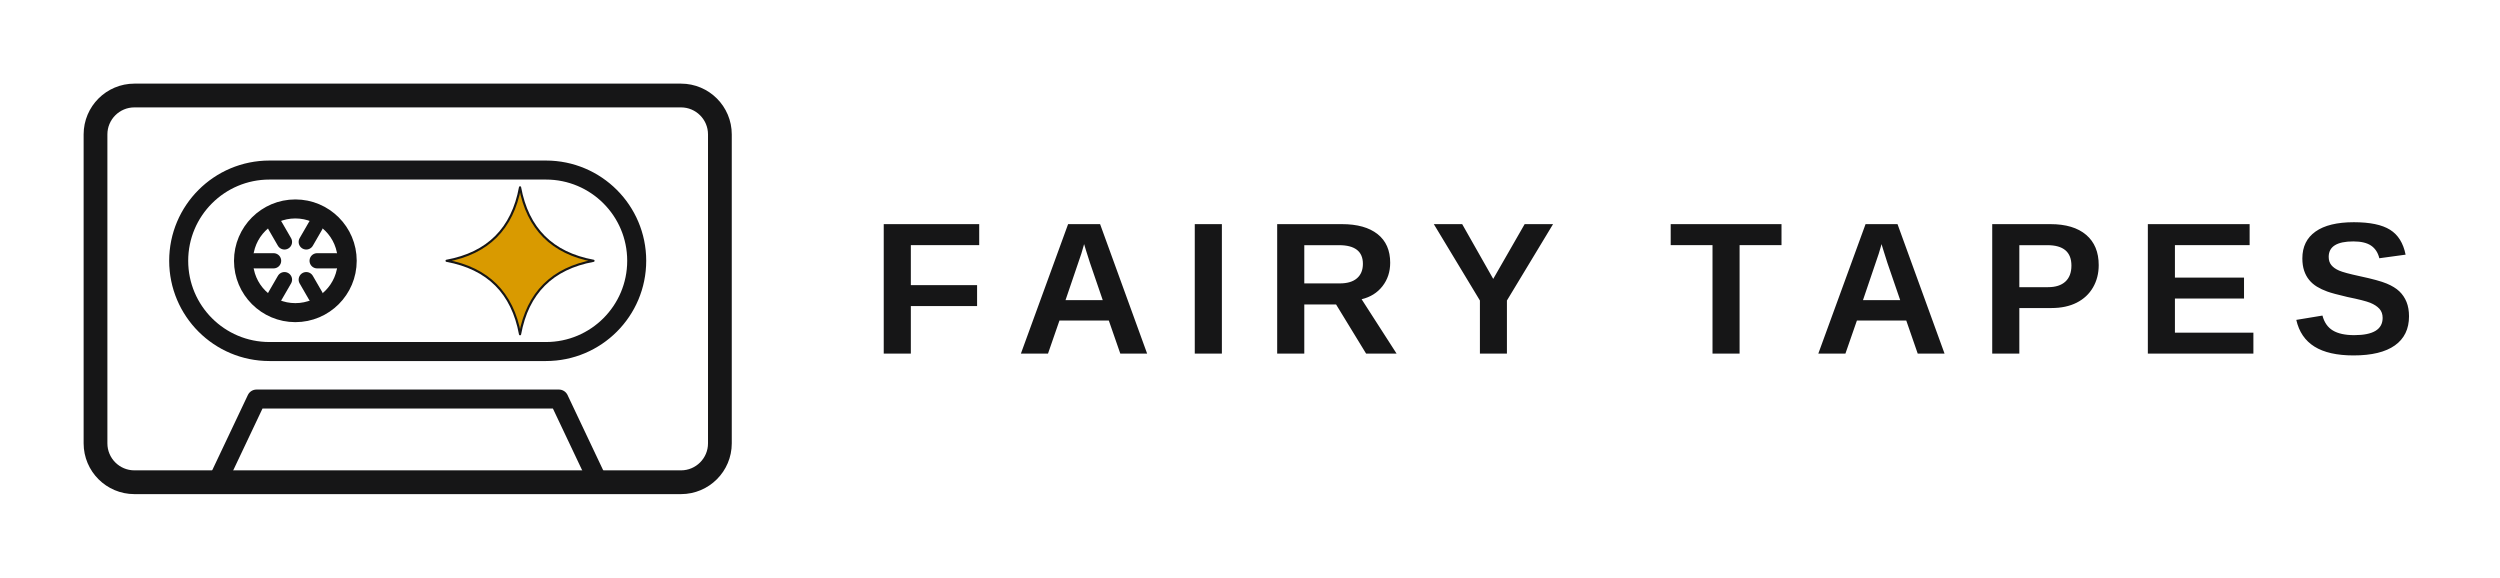
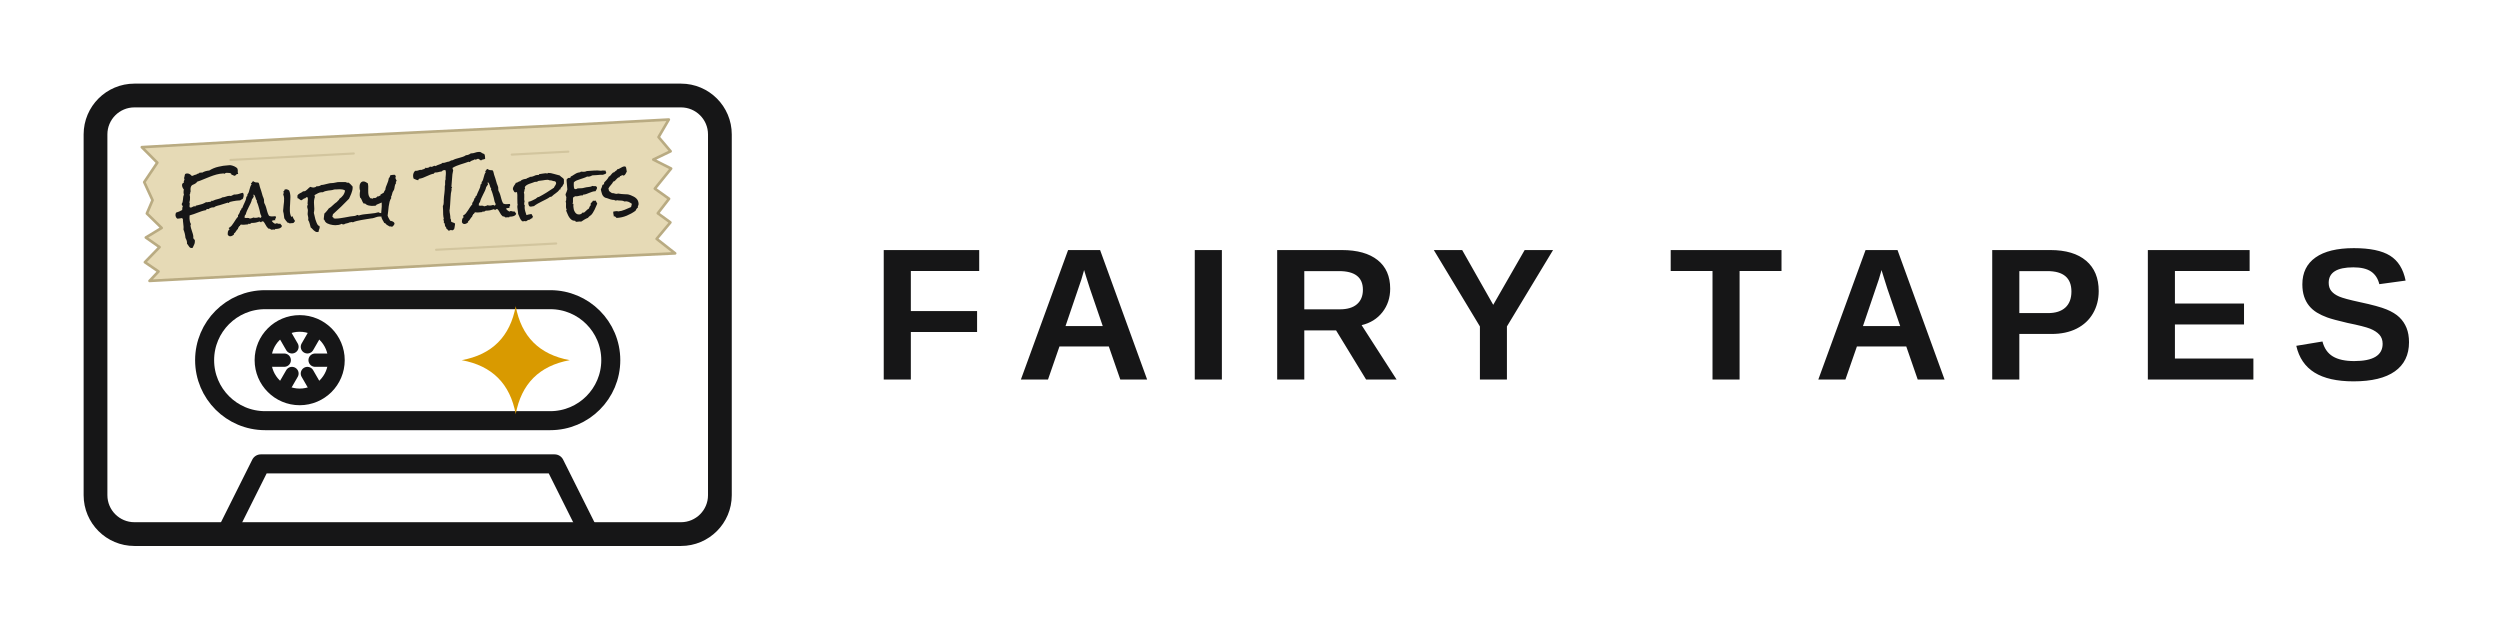
- <svg xmlns="http://www.w3.org/2000/svg" viewBox="0 0 717.44 165.8" width="717.44" height="165.8">
-   <g transform="translate(24 24) scale(0.62)" fill="none" stroke="#161617" stroke-linejoin="round">
-     <rect x="5.5" y="5.5" width="289" height="179" rx="18" stroke-width="11" />
-     <rect x="44" y="40" width="212" height="84" rx="42" stroke-width="8.8" />
-     <path d="M62 184L80 146H220L238 184" stroke-width="8.8" />
-     <circle cx="98" cy="82" r="24" stroke-width="8.8" />
-     <g stroke-width="7.04" stroke-linecap="round">
-       <path d="M108.08 82L116.72 82" />
-       <path d="M103.04 90.73L107.36 98.21" />
-       <path d="M92.96 90.73L88.64 98.21" />
-       <path d="M87.92 82L79.28 82" />
-       <path d="M92.96 73.27L88.64 65.79" />
-       <path d="M103.04 73.27L107.36 65.79" />
+ <svg xmlns="http://www.w3.org/2000/svg" viewBox="0 0 717.44 180.68" width="717.44" height="180.68">
+   <g transform="translate(24 24) scale(0.62)">
+     <g fill="none" stroke="#161617" stroke-linejoin="round">
+       <rect x="5.5" y="5.5" width="289" height="203" rx="18" stroke-width="11" />
+       <rect x="56" y="100" width="188" height="56" rx="28" stroke-width="8.8" />
+       <path d="M66 208L82 176H218L234 208" stroke-width="8.8" />
    </g>
-     <path d="M202 48Q207.29 76.71 236 82Q207.29 87.29 202 116Q196.71 87.29 168 82Q196.71 76.71 202 48Z" fill="#d99a00" />
+     <circle cx="100" cy="128" r="17" fill="none" stroke="#161617" stroke-width="7.7" />
+     <g stroke="#161617" stroke-width="6.16" stroke-linecap="round">
+       <path d="M107.14 128L113.26 128" />
+       <path d="M103.57 134.18L106.63 139.48" />
+       <path d="M96.43 134.18L93.37 139.48" />
+       <path d="M92.86 128L86.74 128" />
+       <path d="M96.43 121.82L93.37 116.52" />
+       <path d="M103.57 121.82L106.63 116.52" />
+     </g>
+     <path d="M200 103Q203.89 124.11 225 128Q203.89 131.89 200 153Q196.11 131.89 175 128Q196.11 124.11 200 103Z" fill="#d99a00" />
+     <g transform="translate(150 54) rotate(-3) translate(-123 -31)">
+       <path d="M1.4 0L8.17 7.55L1.66 16.22L5.07 24.77L2.12 30.78L8.6 37.81L1.06 41.86L7.15 46.64L0.03 53.25L6.08 57.87L1.72 62L74.8 61.9L135.71 61.75L196.61 61.74L245.33 62L237.14 54.86L243.88 47.6L238.3 43.05L243.84 36.63L237.52 31.6L245.52 22.71L237.52 18.13L245.71 14.71L240.49 7.86L245.64 0L196.79 0.08L135.73 -0.15L74.67 -0.32Z" fill="#e6dab6" stroke="#b9ab82" stroke-width="1.24" stroke-linejoin="round" />
+       <path d="M42.08 8.06H99.2M134.93 54.56H190.57M172.21 12.4H198.41" stroke="#d2c59e" stroke-width="1" stroke-linecap="round" />
+       <path d="M47.31 24.54Q47.31 25 47.16 25.51Q47 26.03 46.76 26.42Q46.37 26.48 46.06 26.7Q45.76 26.91 45.58 26.97Q45.19 27.03 44.67 27Q44.16 27 43.73 27.03Q42.94 27.09 42.16 27.21Q41.37 27.33 40.61 27.48Q40.55 27.48 40.49 27.51Q40.43 27.51 40.43 27.58Q40.43 27.64 40.46 27.7Q40.49 27.76 40.49 27.82Q40.49 27.91 40.31 27.91Q39.97 27.91 39.85 27.7Q38.91 27.94 37.97 28.18Q37.03 28.45 36.06 28.67Q35.61 28.76 35.15 28.85Q34.67 28.94 34.21 29.09Q33.97 29.15 33.73 29.3L33.28 29.61Q33.12 29.58 33 29.55Q32.88 29.55 32.76 29.55Q32.24 29.55 31.7 29.73Q31.12 29.91 30.73 30.24L30.52 30.24Q30.21 30.24 30.09 30.15Q29.82 30.12 29.76 30.33Q29.7 30.52 29.55 30.67Q28.55 30.76 27.58 31.03Q26.61 31.27 25.67 31.61Q24.7 31.91 23.76 32.21Q22.79 32.52 21.82 32.7Q21.7 33.3 21.7 34.06Q21.7 34.67 21.79 35.42Q21.91 36.21 22.24 36.73L22.24 36.79Q22.24 36.94 22.12 37Q22 37.06 22 37.21Q22 37.97 22.18 38.67Q22.33 39.33 22.52 40Q22.7 40.64 22.85 41.27Q23.03 41.94 23.03 42.61Q23.03 42.79 23 42.97Q23 43.12 22.97 43.3Q23.06 43.58 23.24 43.76Q23.46 43.91 23.61 44.15Q23.64 44.3 23.64 44.43L23.64 44.73Q23.64 45.21 23.52 45.61Q23.4 46 23.21 46.34Q23.06 46.67 22.85 47Q22.64 47.37 22.46 47.76Q22.15 47.82 21.97 47.82Q21.55 47.82 21.27 47.61Q20.97 47.37 20.76 47Q20.58 46.67 20.36 46.34Q20.18 45.97 19.91 45.73Q19.94 45.58 19.97 45.46Q19.97 45.34 19.97 45.18Q19.97 44.61 19.79 44.03Q19.58 43.49 19.36 42.97Q19.33 41.97 19.15 41Q18.97 40.03 18.64 39.06Q18.7 38.73 18.73 38.36Q18.76 38.03 18.76 37.7Q18.76 36.85 18.67 36Q18.58 35.12 18.64 34.27Q18.55 34.12 18.46 34.03Q18.36 33.91 18.3 33.76L18.18 33.76Q17.76 33.76 17.33 33.85Q16.91 33.91 16.52 33.91Q16.36 33.91 16.24 33.91Q16.12 33.88 15.97 33.85Q15.64 33.55 15.48 33.12Q15.3 32.7 15.3 32.27Q15.3 31.61 15.64 31.09Q16.39 30.91 17.12 30.64Q17.85 30.39 18.52 30.03Q18.61 29.61 18.64 29.15Q18.64 28.7 18.94 28.33Q18.85 28.09 18.67 27.91Q18.46 27.7 18.46 27.42Q18.46 27.3 18.52 27.06Q18.82 26.73 18.94 26.21Q19.06 25.73 19.15 25.15Q19.24 24.61 19.33 24.03Q19.42 23.48 19.7 23.03Q19.64 22.79 19.61 22.51Q19.58 22.24 19.58 22Q19.58 21.64 19.64 21.27Q19.67 20.91 19.79 20.57Q19.46 20.18 19.27 19.67Q19.06 19.15 19.06 18.63Q19.06 17.66 20 17.39Q19.97 17.3 19.97 17.21Q19.94 17.12 19.94 17.03Q19.94 16.76 20.09 16.51Q20.24 16.27 20.33 16.03Q20.18 15.66 20.18 15.39Q20.18 15.15 20.27 14.97Q20.36 14.76 20.43 14.54Q20.52 14.24 20.55 14Q20.61 13.76 20.7 13.57Q20.82 13.42 21.03 13.33Q21.21 13.24 21.64 13.24Q22.27 13.24 22.88 13.63Q23.49 14.03 23.82 14.54Q24.15 14.51 24.4 14.39Q24.64 14.3 24.88 14.21Q25.09 14.12 25.33 14.06Q25.61 13.97 25.94 14Q26.03 13.79 26.27 13.72Q26.49 13.63 26.73 13.6Q26.97 13.54 27.15 13.48Q27.37 13.39 27.43 13.15Q27.55 13.24 27.7 13.24Q27.85 13.24 28 13.18Q28.15 13.15 28.3 13.15Q28.49 13.15 28.61 13.27Q29.4 12.85 30.24 12.66Q31.12 12.45 32 12.42Q34.03 11.3 36.31 10.91Q38.55 10.48 40.85 10.48Q41.16 10.48 41.49 10.45Q41.79 10.45 42.09 10.51Q42.4 10.57 42.79 10.72Q43.22 10.88 43.61 11.06Q44 11.27 44.37 11.54Q44.7 11.79 44.94 12Q45.19 12.51 45.19 13.03Q45.19 13.27 45.16 13.48Q45.13 13.69 45.13 13.94Q45.13 14.3 45.28 14.76Q45.19 14.72 44.97 14.72Q44.7 14.72 44.55 14.82Q44.37 14.94 44.22 15.09Q44.06 15.24 43.94 15.36Q43.79 15.48 43.67 15.48Q43.43 15.48 43.28 15.39Q43.13 15.3 42.94 15.21Q42.79 15.09 42.61 15.03Q42.43 14.94 42.19 14.97L42.19 14.85Q42.19 14.54 42 14.42Q41.79 14.33 41.67 14.12Q41.22 14.09 40.79 14Q40.37 13.91 39.91 13.91Q39.34 13.91 39 14.33Q38.85 14.27 38.76 14.18Q38.64 14.09 38.46 14.12L38.37 14.12Q36.79 14.12 35.25 14.45Q33.7 14.79 32.18 15.3Q30.7 15.79 29.18 16.33Q27.67 16.91 26.15 17.3Q25.79 17.79 25.43 18Q25.03 18.24 24.67 18.39Q24.3 18.54 23.94 18.66Q23.58 18.82 23.33 19.15Q23.09 19.48 22.94 20.06Q22.82 20.63 22.88 21.64Q22.73 21.82 22.7 22.03Q22.67 22.24 22.64 22.42Q22.61 22.6 22.55 22.79Q22.49 22.97 22.33 23.12Q22.39 23.42 22.43 23.7Q22.46 24 22.46 24.3Q22.46 25.54 22.03 26.73Q22.18 26.97 22.18 27.27Q22.18 27.58 22.09 27.85Q22 28.12 22 28.45Q22 28.76 22.12 28.97Q22.3 28.97 22.33 29.09L22.52 29.09Q23.06 29.09 23.43 28.82Q23.82 28.58 24.27 28.58Q24.36 28.58 24.46 28.64Q24.58 28.67 24.67 28.67Q24.88 28.67 24.85 28.55Q24.82 28.39 25 28.33L26.06 28.15Q27.06 27.97 27.97 27.73Q28.88 27.45 29.76 26.97Q29.97 27.06 30.24 27.06Q30.49 27.06 30.76 26.97Q31 26.91 31.24 26.91Q31.46 26.91 31.58 26.97Q31.76 26.85 32.03 26.76Q32.28 26.7 32.31 26.42L32.37 26.42Q32.49 26.42 32.55 26.48Q32.61 26.54 32.73 26.54L32.85 26.54Q33.46 26.24 33.97 26.12Q34.79 25.91 35.76 25.73Q36.7 25.57 37.43 25.15Q38.31 25.15 39.09 24.88Q39.91 24.61 40.76 24.61Q41.12 24.61 41.46 24.73Q41.76 24.51 42.16 24.42Q42.55 24.33 42.82 24.09Q43 24.12 43.19 24.15Q43.4 24.15 43.58 24.15Q44.49 24.15 45.31 23.91Q46.1 23.64 46.97 23.54Q47.19 23.76 47.25 24.03Q47.31 24.27 47.31 24.54ZM64.25 39.76Q64.16 40.15 63.89 40.43Q63.61 40.67 63.22 40.82Q62.82 40.97 62.43 41Q62.04 41.06 61.7 41.06Q61.55 41.06 61.43 41.03Q61.31 41.03 61.16 41.03Q61.01 41.03 61.01 41.18Q61.01 41.3 60.85 41.37Q60.7 41.3 60.55 41.27Q60.4 41.27 60.25 41.27Q60.07 41.27 59.85 41.27Q59.67 41.3 59.49 41.3Q59.25 41.3 59.16 41.27Q59.04 41.21 58.98 41.12Q58.88 41.06 58.82 40.97Q58.76 40.88 58.61 40.82Q58.4 40.73 58.28 40.79Q58.13 40.85 57.85 40.61Q57.52 40.3 57.25 39.88Q57.01 39.46 56.76 38.97Q56.52 38.52 56.28 38.03Q56.01 37.55 55.64 37.21L55.4 37.21Q54.88 37.21 54.67 37.64Q54.52 37.55 54.37 37.43Q54.22 37.3 54.04 37.21Q53.37 37.43 52.61 37.55Q51.88 37.7 51.16 37.7L50.73 37.7Q50.55 37.7 50.34 37.64Q50.07 37.76 49.82 37.94Q49.58 38.09 49.28 38.09Q49.1 38.09 48.85 37.97Q48.7 37.97 48.7 38.12Q48.73 38.27 48.52 38.27L48.25 38.27Q47.82 38.27 47.43 38.3Q47.03 38.33 46.61 38.33Q46.06 38.33 45.46 38.18Q45.31 38.27 45.13 38.27Q45 38.33 44.97 38.46Q44.91 38.61 44.85 38.7Q44.79 38.79 44.67 38.88Q44.58 38.94 44.4 38.91Q44.34 39.27 44.09 39.49Q43.85 39.7 43.85 40.09Q43.55 40.27 43.34 40.55Q43.13 40.82 42.91 41.12Q42.7 41.4 42.49 41.67Q42.28 41.94 41.94 42.09Q41.79 42.27 41.85 42.64Q41.52 42.91 41.06 43.12Q40.58 43.34 40.16 43.34Q39.31 43.34 38.97 42.43Q38.97 42.12 39.03 41.79Q39.06 41.43 39.15 41.12Q39.25 40.82 39.43 40.58Q39.61 40.3 39.94 40.18Q39.94 39.94 39.76 39.82Q39.58 39.73 39.61 39.46Q40.4 39.06 41 38.46Q41.58 37.82 42.06 37.12Q42.55 36.43 43.06 35.73Q43.58 35 44.19 34.46L44.19 33.82Q45.06 32.88 45.34 31.7Q45.67 31.64 45.76 31.39Q45.88 31.18 45.88 30.85Q46.03 30.85 46.06 30.7Q46.13 30.58 46.31 30.64Q46.58 29.91 46.91 29.33Q47.25 28.73 47.55 28.12Q47.88 27.51 48.16 26.88Q48.4 26.21 48.52 25.42Q48.91 25.39 48.97 25.03Q49 24.67 49.07 24.36Q49.52 23.94 49.73 23.39Q49.97 22.82 50.13 22.21Q50.31 21.6 50.55 21Q50.76 20.39 51.19 19.91L51.19 19.82Q51.19 19.7 51.07 19.63Q50.94 19.6 50.94 19.45Q50.97 19.42 50.97 19.39Q51.31 19.24 51.49 18.91Q51.67 18.54 52.04 18.42Q52.64 18.91 53.13 19.03Q53.61 19.12 54.37 19.18Q54.76 19.6 54.79 20.18Q54.85 20.76 55.01 21.3Q55.22 22.27 55.52 23.15Q55.79 24.06 55.95 25Q56.04 25.57 56.28 26.09Q56.49 26.58 56.58 27.12Q56.64 27.51 56.58 28.03Q56.52 28.58 56.7 28.94L56.91 29.42Q57.07 29.76 57.16 30.09Q57.28 30.45 57.37 30.82Q57.61 31.7 57.79 32.73Q57.98 33.73 58.4 34.58Q58.55 34.88 58.85 34.97Q59.16 35.09 59.55 35.15Q59.95 35.18 60.31 35.18Q60.67 35.15 60.95 35.15L61.25 35.15Q61.43 35.15 61.58 35.21Q61.7 35.46 61.7 35.64Q61.7 36 61.46 36.21Q61.25 36.39 61.25 36.67Q61.25 36.82 61.37 37Q61.25 36.97 61.01 36.97Q60.31 36.97 59.67 37.21Q59.92 37.7 60.31 38.06Q60.7 38.39 61.16 38.7Q61.43 38.46 61.76 38.46Q62.13 38.46 62.43 38.61Q62.73 38.76 63.1 38.76Q63.37 38.76 63.49 38.7Q63.73 38.94 63.89 39.24Q64.01 39.52 64.25 39.76ZM55.01 35Q54.94 34.52 54.79 34.3Q54.67 34.06 54.58 33.73Q54.46 33.33 54.43 32.85Q54.37 32.39 54.28 31.94Q54.07 30.94 53.82 29.91Q53.58 28.91 53.19 27.97Q53.31 27.79 53.31 27.64L53.31 27.54Q53.04 27.27 52.91 26.82Q52.79 26.39 52.7 25.97Q52.58 25.54 52.43 25.18Q52.28 24.82 51.91 24.57Q51.82 24.76 51.82 24.97Q51.82 25.18 51.88 25.36Q51.91 25.54 51.91 25.76Q51.61 25.91 51.49 26.21Q51.34 26.51 51.07 26.7Q50.82 27.64 50.37 28.48Q49.94 29.33 49.43 30.15Q48.94 31 48.52 31.82Q48.07 32.67 47.79 33.61Q47.43 33.85 47.28 34.27Q47.16 34.7 47.16 35.09Q47.43 35.24 47.76 35.27Q48.1 35.27 48.43 35.27Q48.76 35.27 49.04 35.33Q49.34 35.39 49.58 35.64Q49.97 35.52 50.43 35.49Q50.88 35.42 51.19 35.21Q51.76 35.42 52.46 35.42Q52.79 35.42 53.16 35.36Q53.49 35.3 53.82 35.21Q54.07 35.27 54.22 35.42Q54.37 35.55 54.67 35.52Q54.82 35.39 54.85 35.27Q54.88 35.12 55.01 35ZM70.43 37.85Q70.28 38.09 70.07 38.27Q69.86 38.49 69.67 38.7Q69.46 38.76 69.22 38.76Q68.98 38.76 68.73 38.76Q68.52 38.76 68.34 38.76Q68.13 38.76 68.04 38.88Q67.8 38.82 67.67 38.67Q67.55 38.52 67.25 38.49Q67.13 38.46 67.01 38.49Q66.58 37.97 66.19 37.43Q65.83 36.85 65.52 36.33Q65.49 35.24 65.34 34.12Q65.31 33.85 65.25 33.61Q65.19 33.33 65.16 33.09Q65.16 32.79 65.19 32.52Q65.25 32.24 65.28 32Q65.4 31.15 65.52 30.3Q65.67 29.48 65.8 28.64Q65.92 27.85 65.92 27Q65.92 26.15 65.64 25.42L65.61 25.27Q65.67 25.03 65.76 24.88Q65.83 24.73 65.86 24.51Q65.92 24.18 65.7 24.03Q65.8 23.79 66.01 23.73Q66.22 23.64 66.25 23.39Q66.28 23.27 66.25 23.15Q66.49 23.06 66.73 22.97Q66.98 22.91 67.22 22.97Q67.61 23.03 67.92 23.21Q68.19 23.42 68.46 23.64Q68.95 25.06 68.86 26.67Q68.77 28.24 68.55 29.85Q68.34 31.42 68.28 32.97Q68.22 34.49 68.77 35.79L68.83 35.82Q68.98 35.85 69.07 35.7Q69.16 35.58 69.31 35.61Q69.4 35.67 69.43 35.67Q69.55 36.24 69.83 36.79Q70.1 37.33 70.43 37.85ZM111.1 36.76Q111.04 37.21 110.77 37.46Q110.53 37.67 110.2 37.88Q110.07 37.85 109.92 37.85Q109.8 37.82 109.65 37.82Q108.74 37.79 107.92 38.06Q107.1 38.33 106.26 38.46Q105.95 38.52 105.68 38.49Q105.44 38.49 105.16 38.55Q104.22 38.7 103.16 38.76Q102.1 38.85 101.04 39Q99.98 39.12 98.95 39.33Q97.92 39.52 97.04 39.88Q96.95 39.82 96.86 39.73Q96.77 39.67 96.65 39.67Q96.34 39.67 96.1 39.76Q95.83 39.85 95.56 39.82Q95.25 40 94.92 40.06Q94.59 40.12 94.25 40.18Q93.89 40.21 93.59 40.3Q93.25 40.4 92.95 40.64Q92.71 40.52 92.37 40.52Q92.04 40.49 91.92 40.27Q91.22 40.61 90.5 40.7Q89.74 40.79 88.95 40.76Q88.46 40.73 87.8 40.61Q87.16 40.49 86.49 40.27Q85.86 40.03 85.28 39.73Q84.74 39.43 84.43 38.97Q84.22 38.7 84.13 38.33Q84.04 37.97 83.71 37.79Q83.8 37.12 83.92 36.46Q84.04 35.82 84.16 35.12Q84.77 34.64 85.28 34.06Q85.83 33.52 86.28 32.88Q86.86 32.61 87.34 32.24Q87.83 31.85 88.31 31.45Q88.8 31.06 89.28 30.67Q89.8 30.27 90.34 29.97Q90.43 29.79 90.59 29.64Q90.77 29.51 90.95 29.36Q91.13 29.24 91.25 29.09Q91.4 28.91 91.47 28.67Q92.5 28.06 93.28 27.12Q94.04 26.15 94.28 24.97Q93.77 24.57 93.13 24.42Q92.5 24.3 91.83 24.24Q91.22 24.21 90.59 24.24Q89.95 24.27 89.31 24.21Q88.65 24.42 87.98 24.48Q87.28 24.54 86.59 24.57Q85.92 24.64 85.25 24.76Q84.59 24.88 83.95 25.24Q83.83 25.24 83.74 25.21Q83.62 25.18 83.52 25.18Q82.55 25.15 81.74 25.54Q80.92 25.97 80.1 26.33Q80.04 26.45 80.04 26.51Q80.04 26.7 80.13 26.85Q80.19 27.03 80.19 27.21Q80.16 27.24 80.16 27.27Q80.16 27.3 80.13 27.33Q80.1 27.45 80.07 27.58Q80.01 27.7 79.95 27.85Q79.65 28.79 79.62 29.73Q79.58 30.48 79.62 31.21Q79.65 31.97 79.62 32.73Q79.55 33.7 79.31 34.52Q79.46 35.21 79.58 36Q79.71 36.79 79.86 37.55Q80.04 38.33 80.31 39.06Q80.55 39.79 80.98 40.43Q80.95 40.49 81.01 40.52Q81.07 40.55 81.1 40.55L81.34 40.55Q81.49 40.55 81.46 40.67Q81.52 40.76 81.55 40.82Q81.59 40.91 81.68 40.97Q81.74 41.06 81.68 41.21Q81.65 41.79 81.37 42.3Q81.1 42.79 81.07 43.4Q80.71 43.49 80.4 43.49Q79.89 43.46 79.52 43.18Q79.13 42.94 78.8 42.58Q78.49 42.24 78.19 41.88Q77.89 41.49 77.52 41.24Q77.31 40.4 77.13 39.4Q76.95 38.39 76.49 37.67Q76.61 37.43 76.61 37.03Q76.65 36.43 76.52 35.85Q76.37 35.27 76.43 34.7Q76.43 34.36 76.52 34.03Q76.58 33.7 76.61 33.39Q76.65 32.88 76.52 32.42Q76.37 31.94 76.4 31.42Q76.43 31.18 76.52 30.97Q76.58 30.76 76.74 30.58Q76.58 30.21 76.65 29.91Q76.68 29.39 76.77 28.94Q76.86 28.51 76.89 28.06Q76.89 27.82 76.86 27.61Q76.83 27.39 76.77 27.18L76.49 27.09Q76.31 27.09 76.16 27.18Q76.01 27.27 75.89 27.39Q75.77 27.48 75.68 27.58Q75.58 27.64 75.49 27.64Q75.43 27.64 75.37 27.64Q75.28 27.61 75.22 27.61Q75.16 27.61 75.01 27.73Q74.83 27.85 74.61 28Q74.4 28.12 74.19 28.24Q73.98 28.39 73.86 28.42Q73.52 28.36 73.34 28.18Q73.16 28.03 72.98 27.88Q72.83 27.7 72.64 27.58Q72.46 27.42 72.22 27.45Q72.13 27.3 72.1 27.09Q72.1 26.88 72.13 26.67L72.13 26.18Q72.31 25.82 72.67 25.54Q73.01 25.3 73.4 25.12L74.16 24.79Q74.55 24.61 74.86 24.33L75.13 24.33Q75.68 24.36 76.07 24.12Q76.46 23.88 76.83 23.57Q77.19 23.27 77.55 22.94Q77.92 22.6 78.37 22.42Q78.68 22.57 79.04 22.7Q79.4 22.79 79.8 22.82Q80.16 22.82 80.58 22.7Q81.01 22.57 81.22 22.27Q81.37 22.33 81.49 22.33Q81.59 22.33 81.74 22.33Q82.19 22.36 82.62 22.21Q83.07 22.06 83.49 21.82Q84.07 21.85 84.65 21.73Q85.22 21.64 85.8 21.51Q86.37 21.39 86.95 21.3Q87.53 21.18 88.13 21.21Q89.1 21.24 90.04 21.06Q91.01 20.85 91.98 20.91Q92.65 20.94 93.31 21Q93.98 21.06 94.68 21.06Q95.04 21.21 95.37 21.36Q95.68 21.48 96.16 21.42Q97.1 22.24 97.86 23.3L97.86 23.79Q97.83 24.48 97.62 25.12Q97.44 25.79 97.13 26.42Q96.86 27.06 96.53 27.67Q96.22 28.27 95.92 28.85Q93.98 30.61 92.07 32.33Q90.13 34.03 88.1 35.64Q88.04 35.94 87.95 36.18Q87.83 36.39 87.8 36.67Q87.8 36.82 87.83 36.91Q88.04 36.97 88.19 37.12Q88.37 37.3 88.31 37.55L88.59 37.55Q88.71 37.55 88.71 37.67L89.19 37.7Q90.31 37.76 91.43 37.64Q92.56 37.52 93.71 37.39Q94.86 37.24 95.98 37.09Q97.1 36.97 98.22 36.94Q98.5 36.85 98.77 36.79Q99.07 36.73 99.31 36.55L99.41 36.55Q99.62 36.55 99.71 36.67Q99.83 36.79 100.01 36.82Q100.16 36.82 100.35 36.76Q100.5 36.7 100.68 36.67Q101.1 36.55 101.56 36.52Q102.01 36.49 102.47 36.43Q104.16 36.27 105.86 36.24Q107.56 36.21 109.23 35.82Q109.38 36.03 109.65 36.09Q109.92 36.18 110.2 36.24Q110.5 36.3 110.74 36.39Q111.01 36.49 111.1 36.76ZM118.35 21.54Q118.35 21.82 118.14 22Q117.92 22.18 117.92 22.27Q117.92 22.42 117.98 22.51Q118.04 22.57 118.04 22.67L118.04 22.82Q117.74 23.12 117.59 23.45Q117.44 23.79 117.35 24.18Q117.26 24.54 117.2 24.91Q117.11 25.3 116.98 25.67Q116.83 26.03 116.62 26.27Q116.38 26.51 116.23 26.85Q115.98 27.39 115.86 27.94Q115.74 28.51 115.38 28.97L115.38 29.12Q115.35 29.33 115.5 29.48Q114.92 30.21 114.59 31.24Q114.29 32.27 114.07 33.36Q113.86 34.49 113.71 35.61Q113.56 36.7 113.35 37.58Q113.5 38.24 113.8 38.82Q114.14 39.4 114.41 40.03Q115.01 40.15 115.56 40.43Q116.11 40.7 116.35 41.27Q116.29 41.88 115.95 42.21Q115.62 42.55 115.17 42.88Q114.83 42.76 114.62 42.7Q114.41 42.61 114.01 42.67Q113.44 42.24 112.95 41.97Q112.47 41.7 112.07 41.06Q112.01 40.97 111.89 40.97L111.65 40.97Q111.5 40.61 111.29 40.21Q111.07 39.82 110.86 39.4Q110.65 38.94 110.53 38.52Q110.38 38.09 110.38 37.73Q110.38 36.21 110.65 34.73Q110.92 33.24 110.92 31.7L110.92 31.39Q110.35 31.55 109.77 31.82Q109.2 32.09 108.59 32.24Q108.38 32.3 108.35 32.45Q108.32 32.58 108.16 32.67Q107.89 32.7 107.62 32.73Q107.35 32.73 107.1 32.73Q106.62 32.73 106.07 32.7Q105.5 32.64 104.98 32.49Q104.44 32.36 103.98 32.09Q103.53 31.82 103.16 31.39Q103.1 31.42 103.01 31.45Q102.95 31.48 102.86 31.48Q102.77 31.48 102.68 31.45Q102.59 31.42 102.53 31.39Q102.28 31.09 102.13 30.7L101.83 29.91Q101.68 29.55 101.53 29.18Q101.35 28.82 101.04 28.55Q100.95 28 100.95 27.48Q100.95 26.97 101.04 26.45Q101.1 25.97 101.25 25.45Q101.13 25.09 101.07 24.73Q101.04 24.33 101.04 23.94Q101.04 23.51 101.13 23.03Q101.22 22.54 101.44 22.15Q101.65 21.76 102.01 21.48Q102.38 21.21 102.92 21.21Q103.5 21.21 104.01 21.54Q104.5 21.85 104.98 22.18Q105.04 22.51 105.07 22.88Q105.1 23.21 105.1 23.61Q105.1 24.3 105.01 25.03Q104.95 25.76 104.95 26.48Q104.95 27.27 105.13 27.94Q105.35 28.61 105.83 29.18L105.95 29.18Q106.19 29.15 106.38 29.27Q106.56 29.39 106.77 29.39Q106.98 29.39 107.1 29.24Q107.23 29.06 107.41 29.06Q107.59 29.06 107.68 29.12Q107.77 29.18 107.83 29.18Q108.13 29.18 108.56 28.94Q108.98 28.7 109.1 28.42Q109.23 28.51 109.38 28.51Q109.62 28.51 109.83 28.36Q110.04 28.21 110.38 28.21Q110.53 28.21 110.5 28Q110.47 27.76 110.59 27.7Q110.95 27.54 111.38 27.27Q111.8 27 112.07 26.94Q112.23 26.54 112.44 26.21Q112.68 25.88 112.92 25.57Q113.01 24.88 113.26 24.27Q113.53 23.64 113.83 23.03Q114.14 22.39 114.38 21.79Q114.65 21.15 114.74 20.48Q115.07 20.15 115.26 19.79Q115.47 19.39 115.59 19Q115.89 18.91 116.35 18.91Q116.8 18.88 117.11 18.88L117.62 18.88Q117.71 19.06 117.86 19.21L118.14 19.51Q117.89 19.91 117.89 20.33Q117.89 20.67 118.04 20.97Q118.17 21.27 118.35 21.54ZM159.81 13.69Q159.57 13.85 159.32 13.88Q159.05 13.91 158.75 13.97Q158.47 14 158.23 14.09Q158.02 14.18 157.9 14.42Q157.6 14.12 157.23 13.91Q156.87 13.69 156.54 13.48Q156.23 13.54 155.93 13.69Q155.63 13.85 155.35 13.85Q155.14 13.85 154.93 13.69Q154.69 13.88 154.38 14Q154.08 14.09 153.72 14.18Q153.38 14.27 153.11 14.42Q152.84 14.57 152.72 14.85Q152.66 14.72 152.41 14.76Q152.2 14.82 152.17 14.63Q151.23 14.94 150.26 15.18Q149.26 15.42 148.29 15.69Q147.32 15.97 146.38 16.27Q145.44 16.6 144.53 17.09Q144.5 17.12 144.5 17.18Q144.5 17.45 144.59 17.73Q144.68 18 144.75 18.24Q144.2 20.03 144.05 21.91Q143.87 23.76 143.56 25.57L143.56 25.7Q143.56 25.85 143.68 25.91Q143.81 26 143.81 26.15L143.78 26.21Q143.62 26.3 143.56 26.48Q143.5 26.64 143.5 26.82Q143.5 26.94 143.56 27.18Q143.05 28.85 142.9 30.61Q142.75 32.36 142.5 34.09L142.23 36.06Q142.17 36.21 142.14 36.39Q142.08 36.55 142.08 36.73Q142.08 37.67 142.23 38.58Q142.35 39.49 142.29 40.43Q142.56 40.85 142.56 41.24Q142.56 41.37 142.53 41.52Q142.53 41.67 142.5 41.82Q142.9 42.21 143.41 42.37Q143.93 42.55 144.32 42.88L144.32 43Q144.32 43.3 144.23 43.58Q144.17 43.85 144.11 44.15Q144.05 44.4 143.96 44.85Q143.9 45.27 143.78 45.43Q143.62 45.64 143.35 45.79Q143.05 45.97 142.81 45.97Q142.71 45.97 142.53 45.88Q142.38 45.79 142.29 45.73Q142.14 45.73 141.9 45.88Q141.65 46.03 141.44 46.03Q141.32 46.03 141.23 46Q141.14 46 141.02 45.94Q140.9 45.64 140.68 45.43Q140.44 45.18 140.17 45Q140.2 44.58 140.02 44.37Q139.84 44.15 139.65 43.82Q139.59 43.43 139.56 42.88Q139.5 42.37 139.11 42.12Q139.23 41.91 139.23 41.55Q139.23 41.4 139.2 41.24Q139.14 41.06 139.02 40.97L139.02 40.91Q138.99 40.76 139.11 40.67Q139.23 40.61 139.23 40.46L139.23 40.33Q139.05 39.4 139.05 38.36Q139.05 37.39 139.11 36.43Q139.14 35.46 139.11 34.49Q139.26 34.33 139.38 34Q139.47 33.7 139.53 33.3Q139.59 32.91 139.62 32.55Q139.62 32.18 139.65 31.94Q139.81 30.24 140.14 28.61Q140.44 26.97 140.5 25.24Q140.65 25 140.68 24.64Q140.71 24.24 140.71 23.82Q140.71 23.39 140.78 22.97Q140.84 22.54 141.02 22.27Q141.02 21.42 141.17 20.57Q141.32 19.76 141.32 18.88Q141.32 18.48 141.23 18.03Q140.93 17.91 140.68 17.91Q140.38 17.91 140.02 18.03Q139.68 18.18 139.53 18.45Q138.9 18.48 138.26 18.63Q137.65 18.82 137.02 18.82L136.71 18.82Q136.62 18.82 136.47 18.79Q136.26 18.88 136.02 18.94Q135.8 19 135.84 19.3Q134.93 19.39 134.05 19.7Q133.17 19.97 132.32 20.33Q131.47 20.67 130.59 20.97Q129.71 21.24 128.8 21.33Q128.47 21.48 128.38 21.97Q127.74 21.91 127.29 21.64Q126.83 21.36 126.26 21.12Q126.08 20.51 126.08 19.94Q126.08 19.21 126.38 18.54Q126.65 17.85 127.32 17.51Q127.47 17.54 127.59 17.57Q127.71 17.57 127.83 17.57Q128.32 17.57 128.8 17.39Q129.26 17.24 129.77 17.24Q129.93 17.24 130.11 17.3Q130.29 17.21 130.62 17.12Q130.93 17.06 131.2 16.97Q131.5 16.91 131.71 16.76Q131.96 16.6 132.02 16.33Q132.17 16.45 132.35 16.48Q132.53 16.51 132.71 16.51Q133.08 16.51 133.5 16.36Q133.93 16.21 134.14 15.91Q134.35 16.12 134.74 16.12Q135.17 16.12 135.56 15.91Q135.96 15.69 136.35 15.69Q136.62 15.69 136.77 15.91Q137.11 15.63 137.56 15.48Q137.99 15.33 138.47 15.21Q138.93 15.09 139.32 14.94Q139.71 14.79 139.96 14.54Q140.11 14.57 140.41 14.57Q140.93 14.57 141.38 14.42Q141.84 14.3 142.32 14.18L142.93 14.12Q143.17 14.09 143.38 13.97Q143.56 13.85 143.78 13.76Q143.99 13.66 144.2 13.6Q144.41 13.54 144.75 13.57Q145.44 13.21 146.26 13Q147.05 12.79 147.9 12.63Q148.72 12.45 149.5 12.24Q150.32 12.03 151.02 11.57L151.11 11.57Q151.72 11.57 152.29 11.36Q152.87 11.15 153.35 10.82Q153.44 10.85 153.53 10.85L153.75 10.85Q154.57 10.85 155.35 10.6Q156.14 10.36 156.99 10.36Q157.5 10.36 157.81 10.48Q158.08 10.63 158.32 10.82Q158.57 11 158.84 11.18Q159.11 11.36 159.51 11.45Q159.78 11.97 159.78 12.54Q159.78 13.12 159.81 13.69ZM172.81 39.76Q172.72 40.15 172.45 40.43Q172.17 40.67 171.78 40.82Q171.39 40.97 170.99 41Q170.6 41.06 170.26 41.06Q170.11 41.06 169.99 41.03Q169.87 41.03 169.72 41.03Q169.57 41.03 169.57 41.18Q169.57 41.3 169.42 41.37Q169.26 41.3 169.11 41.27Q168.96 41.27 168.81 41.27Q168.63 41.27 168.42 41.27Q168.23 41.3 168.05 41.3Q167.81 41.3 167.72 41.27Q167.6 41.21 167.54 41.12Q167.45 41.06 167.39 40.97Q167.32 40.88 167.17 40.82Q166.96 40.73 166.84 40.79Q166.69 40.85 166.42 40.61Q166.08 40.3 165.81 39.88Q165.57 39.46 165.32 38.97Q165.08 38.52 164.84 38.03Q164.57 37.55 164.2 37.21L163.96 37.21Q163.45 37.21 163.23 37.64Q163.08 37.55 162.93 37.43Q162.78 37.3 162.6 37.21Q161.93 37.43 161.17 37.55Q160.44 37.7 159.72 37.7L159.29 37.7Q159.11 37.7 158.9 37.64Q158.63 37.76 158.38 37.94Q158.14 38.09 157.84 38.09Q157.66 38.09 157.41 37.97Q157.26 37.97 157.26 38.12Q157.29 38.27 157.08 38.27L156.81 38.27Q156.38 38.27 155.99 38.3Q155.6 38.33 155.17 38.33Q154.63 38.33 154.02 38.18Q153.87 38.27 153.69 38.27Q153.56 38.33 153.53 38.46Q153.47 38.61 153.41 38.7Q153.35 38.79 153.23 38.88Q153.14 38.94 152.96 38.91Q152.9 39.27 152.66 39.49Q152.41 39.7 152.41 40.09Q152.11 40.27 151.9 40.55Q151.69 40.82 151.47 41.12Q151.26 41.4 151.05 41.67Q150.84 41.94 150.5 42.09Q150.35 42.27 150.41 42.64Q150.08 42.91 149.62 43.12Q149.14 43.34 148.72 43.34Q147.87 43.34 147.53 42.43Q147.53 42.12 147.59 41.79Q147.62 41.43 147.72 41.12Q147.81 40.82 147.99 40.58Q148.17 40.3 148.5 40.18Q148.5 39.94 148.32 39.82Q148.14 39.73 148.17 39.46Q148.96 39.06 149.56 38.46Q150.14 37.82 150.63 37.12Q151.11 36.43 151.63 35.73Q152.14 35 152.75 34.46L152.75 33.82Q153.63 32.88 153.9 31.7Q154.23 31.64 154.32 31.39Q154.44 31.18 154.44 30.85Q154.6 30.85 154.63 30.7Q154.69 30.58 154.87 30.64Q155.14 29.91 155.47 29.33Q155.81 28.73 156.11 28.12Q156.44 27.51 156.72 26.88Q156.96 26.21 157.08 25.42Q157.47 25.39 157.54 25.03Q157.57 24.67 157.63 24.36Q158.08 23.94 158.29 23.39Q158.54 22.82 158.69 22.21Q158.87 21.6 159.11 21Q159.32 20.39 159.75 19.91L159.75 19.82Q159.75 19.7 159.63 19.63Q159.51 19.6 159.51 19.45Q159.54 19.42 159.54 19.39Q159.87 19.24 160.05 18.91Q160.23 18.54 160.6 18.42Q161.2 18.91 161.69 19.03Q162.17 19.12 162.93 19.18Q163.32 19.6 163.35 20.18Q163.41 20.76 163.57 21.3Q163.78 22.27 164.08 23.15Q164.35 24.06 164.51 25Q164.6 25.57 164.84 26.09Q165.05 26.58 165.14 27.12Q165.2 27.51 165.14 28.03Q165.08 28.58 165.26 28.94L165.48 29.42Q165.63 29.76 165.72 30.09Q165.84 30.45 165.93 30.82Q166.17 31.7 166.35 32.73Q166.54 33.73 166.96 34.58Q167.11 34.88 167.42 34.97Q167.72 35.09 168.11 35.15Q168.51 35.18 168.87 35.18Q169.23 35.15 169.51 35.15L169.81 35.15Q169.99 35.15 170.14 35.21Q170.26 35.46 170.26 35.64Q170.26 36 170.02 36.21Q169.81 36.39 169.81 36.67Q169.81 36.82 169.93 37Q169.81 36.97 169.57 36.97Q168.87 36.97 168.23 37.21Q168.48 37.7 168.87 38.06Q169.26 38.39 169.72 38.7Q169.99 38.46 170.32 38.46Q170.69 38.46 170.99 38.61Q171.29 38.76 171.66 38.76Q171.93 38.76 172.05 38.7Q172.29 38.94 172.45 39.24Q172.57 39.52 172.81 39.76ZM163.57 35Q163.51 34.52 163.35 34.3Q163.23 34.06 163.14 33.73Q163.02 33.33 162.99 32.85Q162.93 32.39 162.84 31.94Q162.63 30.94 162.38 29.91Q162.14 28.91 161.75 27.97Q161.87 27.79 161.87 27.64L161.87 27.54Q161.6 27.27 161.48 26.82Q161.35 26.39 161.26 25.97Q161.14 25.54 160.99 25.18Q160.84 24.82 160.47 24.57Q160.38 24.76 160.38 24.97Q160.38 25.18 160.44 25.36Q160.47 25.54 160.47 25.76Q160.17 25.91 160.05 26.21Q159.9 26.51 159.63 26.7Q159.38 27.64 158.93 28.48Q158.5 29.33 157.99 30.15Q157.5 31 157.08 31.82Q156.63 32.67 156.35 33.61Q155.99 33.85 155.84 34.27Q155.72 34.7 155.72 35.09Q155.99 35.24 156.32 35.27Q156.66 35.27 156.99 35.27Q157.32 35.27 157.6 35.33Q157.9 35.39 158.14 35.64Q158.54 35.52 158.99 35.49Q159.44 35.42 159.75 35.21Q160.32 35.42 161.02 35.42Q161.35 35.42 161.72 35.36Q162.05 35.3 162.38 35.21Q162.63 35.27 162.78 35.42Q162.93 35.55 163.23 35.52Q163.38 35.39 163.41 35.27Q163.45 35.12 163.57 35ZM195.69 25.45Q195.69 25.88 195.66 26.27Q195.63 26.7 195.57 27.12Q195.39 27.39 195.18 27.64Q194.99 27.85 194.93 28.18Q194.6 28.42 194.21 28.82Q193.81 29.24 193.87 29.67L193.45 29.67Q193.09 30.18 192.63 30.58Q192.15 30.97 191.63 31.3L190.57 32Q190.09 32.33 189.63 32.76Q189.39 32.79 189.24 32.85Q189.12 32.91 188.87 32.88Q187.96 33.49 186.96 33.91Q185.96 34.36 184.96 34.79Q183.99 35.21 182.99 35.7Q182.02 36.18 181.14 36.79Q181.05 36.76 180.9 36.76Q180.63 36.76 180.39 36.85Q180.11 36.91 179.84 36.91Q179.72 36.91 179.54 36.88Q179.33 36.85 179.24 36.79Q179.11 36.7 178.99 36.52Q178.87 36.33 178.81 36.12Q178.75 35.91 178.72 35.7Q178.69 35.49 178.69 35.33Q178.69 35.15 178.72 34.97Q178.75 34.76 178.81 34.58Q179.66 34.52 180.54 34.12Q181.42 33.73 182.21 33.39Q182.42 33.3 182.54 33.15Q182.69 33.03 182.84 32.94Q182.96 32.82 183.14 32.73Q183.33 32.64 183.6 32.64L183.69 32.64Q185.54 31.79 187.36 30.79Q189.15 29.79 190.9 28.73Q190.99 28.48 191.18 28.21Q191.39 27.94 191.57 27.7Q191.75 27.42 191.87 27.18Q192.02 26.91 192.02 26.64Q192.02 26.12 191.54 25.76L191.42 25.76Q191.06 25.76 190.78 25.64Q190.51 25.54 190.3 25.45Q190.05 25.33 189.75 25.27Q189.45 25.18 189.09 25.21Q188.93 25.09 188.6 25Q188.27 24.91 188.05 24.91Q186.99 24.91 185.96 25.06Q184.93 25.18 183.9 25.21Q183.63 25.36 183.39 25.48Q183.14 25.61 182.84 25.61Q182.69 25.61 182.57 25.57Q182.45 25.57 182.3 25.54Q181.72 25.79 181.02 25.94Q180.33 26.12 179.63 26.33Q178.93 26.54 178.33 26.88Q177.75 27.21 177.42 27.76Q177.42 27.91 177.48 28.03Q177.54 28.12 177.54 28.27L177.54 28.39Q177.36 28.58 177.3 28.79Q177.23 29 177.2 29.24Q177.17 29.45 177.14 29.67Q177.08 29.91 176.9 30.09Q177.02 30.55 177.02 31.09Q177.02 31.67 176.96 32.27Q176.87 32.85 176.87 33.45Q176.87 34 176.99 34.46Q176.81 34.64 176.84 34.97Q176.87 35.33 176.69 35.52Q176.69 35.76 176.84 35.85Q176.96 35.94 176.99 36.15Q176.87 36.64 176.87 37.24Q176.87 38.09 177.08 38.97Q177.27 39.88 177.54 40.73Q177.99 40.58 178.54 40.49Q179.11 40.36 179.6 40.36Q179.69 40.36 179.78 40.4Q179.87 40.4 179.96 40.4Q180.02 40.73 180.2 41Q180.39 41.27 180.51 41.58Q180.39 41.79 180.27 41.91Q180.17 42.06 180.17 42.3Q179.75 42.33 179.48 42.52Q179.2 42.7 178.9 42.94L178.78 42.94Q178.27 42.94 177.93 43.15Q177.63 43.34 177.2 43.58Q176.84 43.43 176.51 43.43Q176.11 43.43 175.72 43.58Q175.26 43.37 174.96 42.94Q174.66 42.52 174.45 41.97Q174.23 41.46 174.08 40.94Q173.93 40.4 173.72 39.97L173.72 39.49Q173.72 38.79 173.6 38.15Q173.51 37.52 173.51 36.85Q173.51 36.58 173.54 36.27Q173.6 36 173.72 35.73Q173.66 35.46 173.66 35.21L173.66 34.67Q173.66 33.76 173.72 32.88Q173.81 32 173.81 31.12Q173.81 30.45 173.72 29.79Q173.57 29.85 173.45 29.91Q173.33 29.94 173.17 29.94Q173.02 29.94 172.9 29.91Q172.78 29.91 172.66 29.88Q172.36 29.61 172.23 29.21Q172.11 28.82 171.9 28.51Q171.9 27.94 172.08 27.58Q172.23 27.21 172.48 26.88Q172.72 26.58 172.96 26.27Q173.2 26 173.39 25.54L173.51 25.54Q173.99 25.54 174.45 25.24Q174.93 24.91 175.51 24.91Q175.72 24.67 176.08 24.45Q176.45 24.27 176.84 24.15Q177.23 24.03 177.63 24Q178.02 23.94 178.39 23.94Q178.51 23.73 178.75 23.67Q178.99 23.61 179.24 23.51Q179.48 23.45 179.72 23.36Q179.93 23.3 180.08 23.09Q180.33 23.15 180.51 23.15Q180.9 23.15 181.27 23.03Q181.63 22.94 181.96 22.82Q182.33 22.67 182.69 22.54Q183.05 22.42 183.48 22.42Q183.63 22.42 183.78 22.45Q183.93 22.45 184.08 22.45Q184.3 22.45 184.36 22.3Q184.39 22.12 184.54 22.03Q184.63 22.06 184.87 22.06Q185.48 22.06 186.02 21.94Q186.6 21.85 187.18 21.85Q187.45 21.85 187.72 21.88Q187.99 21.91 188.24 22.03Q188.3 21.94 188.36 21.88Q188.42 21.82 188.45 21.73Q189.9 21.82 191.18 22.33Q192.48 22.82 193.87 23.21Q194.06 23.48 194.3 23.67L194.78 24.09Q195.06 24.3 195.3 24.51Q195.54 24.73 195.69 25ZM215.42 23.09L215.42 23.21Q215.21 23.27 215.21 23.51Q214.88 23.64 214.54 23.73Q214.18 23.79 213.85 23.94Q213.51 23.91 213.18 23.91Q212.85 23.88 212.51 23.88Q211.63 23.88 210.75 23.94Q209.85 24 208.97 23.94Q208.54 24.18 208.06 24.3Q207.57 24.45 207.12 24.45Q206.78 24.45 206.51 24.36Q205.78 24.73 204.97 24.94Q204.12 25.18 203.24 25.42Q202.39 25.64 201.6 25.91Q200.81 26.18 200.24 26.7Q200.18 27.12 200.15 27.51Q200.12 27.91 200.12 28.3Q200.12 28.7 200.15 29.06Q200.21 29.42 200.36 29.79Q200.51 29.85 200.69 29.88Q200.87 29.91 201.03 29.91Q201.18 29.91 201.33 29.85Q201.48 29.82 201.54 29.67Q202 29.61 202.42 29.61Q202.87 29.64 203.3 29.64Q203.75 29.64 204.18 29.61Q204.6 29.58 205.03 29.45Q205.51 29.33 205.97 29.3Q206.42 29.27 206.88 29.24Q207.3 29.21 207.78 29.15Q208.27 29.06 208.75 28.82Q209.15 28.97 209.54 28.97Q209.94 28.97 210.33 29.03Q210.54 29.18 210.66 29.36Q210.82 29.55 210.82 29.79Q210.82 30.18 210.51 30.61Q210.21 31.03 210.03 31.36L209.69 31.36Q209 31.36 208.33 31.58Q207.66 31.76 207 32Q206.33 32.27 205.66 32.45Q205 32.64 204.3 32.64Q204.18 32.64 204.15 32.79Q204.15 32.91 204.09 32.97Q203.94 32.94 203.63 32.94Q202.97 32.94 202.33 33.09Q201.72 33.24 201.06 33.24Q200.87 33.24 200.72 33.21Q200.54 33.21 200.36 33.18Q200.21 33.42 199.97 33.49Q199.72 33.58 199.51 33.73Q199.45 34 199.42 34.39Q199.42 34.79 199.39 35.18Q199.39 35.58 199.33 35.94Q199.27 36.27 199.09 36.49Q199.12 36.64 199.33 36.61Q199.51 36.55 199.51 36.79Q199.51 37.06 199.45 37.36Q199.42 37.64 199.42 37.94Q199.42 38.52 199.54 39.18Q199.66 39.85 199.97 40.4Q200.24 40.97 200.72 41.33Q201.18 41.7 201.91 41.7Q202.36 41.7 202.78 41.52Q203.21 41.33 203.45 40.94L203.6 40.91Q203.72 40.91 203.84 40.94Q203.94 40.97 204.06 40.97Q204.24 40.97 204.51 40.73Q204.78 40.52 205.15 40.21Q205.48 39.94 205.81 39.64Q206.18 39.36 206.51 39.24Q206.72 38.82 206.91 38.43Q207.09 38 207.48 37.76L207.48 36.91Q207.78 36.58 208.12 36.3Q208.45 36.06 208.63 35.64Q208.78 35.7 208.94 35.73Q209.06 35.76 209.21 35.76Q209.36 35.76 209.51 35.73Q209.66 35.7 209.82 35.64Q210.06 35.97 210.18 36.36Q210.33 36.76 210.54 37.12Q210.27 37.64 209.91 38.39Q209.57 39.12 209.15 39.88Q208.72 40.61 208.27 41.27Q207.81 41.94 207.36 42.3Q207.27 42.4 207 42.52Q206.66 42.73 206.39 42.97Q206.12 43.18 205.88 43.49Q205.03 43.76 204.24 44.18Q203.45 44.64 202.69 45.06Q202.33 44.97 201.94 44.97Q201.57 44.97 201.21 45Q200.84 45.06 200.45 45.06Q200.33 44.91 200.09 44.85Q199.87 44.82 199.94 44.55Q198.93 44.49 198.3 44Q197.69 43.52 197.27 42.79Q196.84 42.09 196.57 41.27Q196.3 40.43 196 39.67L196 39.58Q196 39.43 196.12 39.4Q196.24 39.36 196.24 39.21Q196.24 39.15 196.21 39.12Q196.12 38.79 196.06 38.58Q196 38.33 196 38Q196 37.52 196.06 37.06Q196.12 36.61 196.12 36.15Q196.12 35.67 196 35.3Q196.12 35.15 196.21 34.91Q196.27 34.67 196.3 34.39Q196.33 34.12 196.33 33.85Q196.36 33.61 196.42 33.39Q196.3 33.06 196.21 32.82Q196.12 32.55 196.12 32.21L196.12 32Q196.42 31.48 196.63 30.97Q196.84 30.42 197.06 29.88L197.06 29.79Q197.06 28.91 197 28.06Q196.93 27.21 196.93 26.33L196.93 25.79Q196.93 25.48 196.96 25.21Q197.21 25.09 197.33 24.88Q197.45 24.7 197.69 24.57L198.66 24.57L198.84 24.27Q198.93 24.12 198.97 23.94Q199.3 23.85 199.6 23.7Q199.9 23.54 200.18 23.36Q200.6 23.12 200.94 22.94Q201.27 22.73 201.6 22.6Q201.97 22.45 202.33 22.36Q202.72 22.3 203.24 22.24Q203.45 22.24 203.54 22.15Q203.6 22.06 203.75 21.94Q204.12 22 204.48 22.03Q204.81 22.09 205.18 22.09Q205.88 22.09 206.51 21.82Q207.39 21.82 208.27 21.79Q209.15 21.76 210.03 21.76Q210.82 21.76 211.57 21.82Q212.33 21.88 213.09 22.03Q213.33 21.94 213.66 21.94Q214.03 21.94 214.39 22Q214.76 22.09 215.12 22.03Q215.15 22.33 215.27 22.57Q215.42 22.79 215.42 23.09ZM229.64 38.18Q229.64 38.7 229.39 39.06Q229.15 39.43 229.21 39.97Q228.79 40.18 228.51 40.58Q228.24 40.97 228.03 41.37Q226.06 42.64 223.82 43.43Q221.6 44.21 219.24 44.21Q219.09 44.21 218.97 44.09Q218.85 43.94 218.73 43.79Q218.6 43.67 218.48 43.52Q218.33 43.4 218.15 43.4Q217.97 43.4 217.85 43.49Q217.85 43.43 217.85 43.37Q217.88 43.34 217.88 43.27Q217.88 42.91 217.79 42.55Q217.7 42.18 217.7 41.82Q217.7 41.4 217.85 41.15L218.18 41.15Q218.48 41.15 218.76 41.09Q219.06 41.06 219.36 41.06Q219.7 41.06 219.97 41.24Q221.6 41.18 223.06 40.64Q224.51 40.06 226.03 39.55Q226.27 39.21 226.3 38.82Q226.36 38.43 226.54 38.06Q225.76 37.43 224.97 37.03Q224.21 36.67 223.15 36.79Q222.54 36.39 221.85 36.33Q221.15 36.27 220.45 36.18Q220.27 36.15 220.06 36.09Q219.88 36.06 219.67 36.06Q219.51 36.06 219.39 36.12Q219.27 36.21 219.3 36.33Q219.18 36.12 218.91 36.06Q218.66 36.03 218.48 35.85Q217.54 35.79 216.82 35.52Q216.12 35.21 215.27 34.88Q215.03 34.79 214.82 34.73Q214.57 34.7 214.36 34.58Q213.85 34.3 213.51 33.85Q213.18 33.42 213 32.88Q212.82 32.33 212.72 31.73Q212.63 31.15 212.54 30.64Q212.82 30.15 213.03 29.67Q213.24 29.15 213.39 28.61Q213.57 28.51 213.76 28.45Q213.94 28.39 214.15 28.3Q214.12 28.24 214.12 28.15Q214.12 28 214.21 27.85Q214.3 27.7 214.24 27.54Q214.91 26.97 215.51 26.33Q216.12 25.7 216.57 24.91Q217 24.79 217.27 24.48Q217.54 24.18 217.82 23.88Q218.06 23.57 218.39 23.3Q218.73 23.06 219.24 23Q219.33 22.79 219.54 22.67Q219.76 22.51 219.97 22.39Q220.18 22.3 220.36 22.15Q220.54 22 220.6 21.73Q221.09 21.73 221.48 21.54Q221.88 21.36 222.27 21.15Q222.67 20.97 223.06 20.79Q223.45 20.6 223.94 20.6Q224.06 20.6 224.18 20.6Q224.3 20.63 224.42 20.67Q224.64 20.88 224.73 21.15Q224.79 21.42 224.82 21.76Q224.85 22.09 224.88 22.39Q224.88 22.73 224.97 23Q224.7 23.51 224.39 24Q224.09 24.51 223.57 24.79L223.51 24.79Q223.3 24.82 223.12 24.7Q222.97 24.57 222.73 24.57Q222.57 24.57 222.48 24.67L222.33 24.82Q222.27 24.88 222.18 24.91Q222.06 24.97 221.88 24.91Q221.48 25.06 221.57 25.42Q221 25.48 220.6 25.76Q220.24 26.06 219.91 26.39Q219.57 26.73 219.27 27Q218.94 27.3 218.48 27.33Q218 28.21 217.27 28.88Q216.54 29.58 216.06 30.42Q216.15 30.67 216.18 30.94Q216.21 31.18 216.27 31.48Q216.54 31.85 216.91 32.12Q217.27 32.39 217.63 32.64L217.73 32.64Q218.3 32.64 218.82 32.88Q219.3 33.09 219.88 33.09Q220.18 33.09 220.39 32.97Q221.15 33.15 221.91 33.27Q222.67 33.39 223.42 33.45Q223.82 33.52 224.21 33.52Q224.61 33.52 224.97 33.61Q225.3 33.7 225.61 33.82Q225.94 33.94 226.27 34.09Q226.94 34.39 227.54 34.76Q228.15 35.09 228.64 35.61Q229.12 36.09 229.39 36.73Q229.64 37.36 229.64 38.18Z" fill="#161617" />
+     </g>
  </g>
-   <path d="M261.39 70.34V81.83H280.4V87.84H261.39V101.48H253.61V64.32H281.01V70.34ZM321.5 101.48 318.2 91.98H304.04L300.75 101.48H292.97L306.52 64.32H315.7L329.2 101.48ZM311.11 70.05 310.95 70.63Q310.69 71.58 310.32 72.79Q309.95 74 305.78 86.13H316.46L312.8 75.45L311.66 71.87ZM342.87 101.48V64.32H350.65V101.48ZM392.04 101.48 383.42 87.37H374.3V101.48H366.52V64.32H385.08Q391.72 64.32 395.34 67.19Q398.95 70.05 398.95 75.4Q398.95 79.3 396.73 82.14Q394.52 84.97 390.75 85.87L400.79 101.48ZM391.12 75.71Q391.12 70.36 384.26 70.36H374.3V81.33H384.47Q387.74 81.33 389.43 79.85Q391.12 78.38 391.12 75.71ZM432.45 86.24V101.48H424.7V86.24L411.47 64.32H419.61L428.52 80.04L437.54 64.32H445.69ZM499.22 70.34V101.48H491.45V70.34H479.45V64.32H511.25V70.34ZM550.34 101.48 547.05 91.98H532.89L529.59 101.48H521.81L535.37 64.32H544.54L558.04 101.48ZM539.95 70.05 539.8 70.63Q539.53 71.58 539.16 72.79Q538.79 74 534.63 86.13H545.31L541.64 75.45L540.51 71.87ZM602.28 76.08Q602.28 79.67 600.64 82.49Q599.01 85.31 595.96 86.86Q592.92 88.4 588.72 88.4H579.5V101.48H571.72V64.32H588.41Q595.08 64.32 598.68 67.4Q602.28 70.47 602.28 76.08ZM594.45 76.22Q594.45 70.36 587.54 70.36H579.5V82.41H587.75Q590.97 82.41 592.71 80.82Q594.45 79.22 594.45 76.22ZM616.38 101.48V64.32H645.59V70.34H624.15V79.67H643.98V85.68H624.15V95.46H646.67V101.48ZM691.33 90.77Q691.33 96.23 687.28 99.12Q683.23 102 675.4 102Q668.26 102 664.2 99.47Q660.14 96.94 658.98 91.8L666.49 90.56Q667.26 93.51 669.47 94.84Q671.69 96.18 675.61 96.18Q683.76 96.18 683.76 91.22Q683.76 89.64 682.83 88.61Q681.89 87.58 680.19 86.89Q678.49 86.21 673.66 85.23Q669.5 84.26 667.86 83.66Q666.23 83.07 664.91 82.27Q663.59 81.46 662.67 80.33Q661.74 79.2 661.23 77.67Q660.72 76.14 660.72 74.16Q660.72 69.12 664.5 66.45Q668.28 63.77 675.51 63.77Q682.42 63.77 685.88 65.93Q689.35 68.09 690.35 73.08L682.81 74.11Q682.23 71.71 680.45 70.49Q678.67 69.28 675.35 69.28Q668.28 69.28 668.28 73.71Q668.28 75.16 669.04 76.08Q669.79 77.01 671.26 77.65Q672.74 78.3 677.25 79.27Q682.6 80.41 684.91 81.37Q687.22 82.33 688.56 83.61Q689.9 84.89 690.62 86.67Q691.33 88.45 691.33 90.77Z" fill="#161617" />
+   <path d="M261.39 77.78V89.27H280.4V95.28H261.39V108.92H253.61V71.76H281.01V77.78ZM321.5 108.92 318.2 99.42H304.04L300.75 108.92H292.97L306.52 71.76H315.7L329.2 108.92ZM311.11 77.49 310.95 78.07Q310.69 79.02 310.32 80.23Q309.95 81.44 305.78 93.57H316.46L312.8 82.89L311.66 79.31ZM342.87 108.92V71.76H350.65V108.92ZM392.04 108.92 383.42 94.81H374.3V108.92H366.52V71.76H385.08Q391.72 71.76 395.34 74.63Q398.95 77.49 398.95 82.84Q398.95 86.74 396.73 89.58Q394.52 92.41 390.75 93.31L400.79 108.92ZM391.12 83.15Q391.12 77.8 384.26 77.8H374.3V88.77H384.47Q387.74 88.77 389.43 87.29Q391.12 85.82 391.12 83.15ZM432.45 93.68V108.92H424.7V93.68L411.47 71.76H419.61L428.52 87.48L437.54 71.76H445.69ZM499.22 77.78V108.92H491.45V77.78H479.45V71.76H511.25V77.78ZM550.34 108.92 547.05 99.42H532.89L529.59 108.92H521.81L535.37 71.76H544.54L558.04 108.92ZM539.95 77.49 539.8 78.07Q539.53 79.02 539.16 80.23Q538.79 81.44 534.63 93.57H545.31L541.64 82.89L540.51 79.31ZM602.28 83.52Q602.28 87.11 600.64 89.93Q599.01 92.75 595.96 94.3Q592.92 95.84 588.72 95.84H579.5V108.92H571.72V71.76H588.41Q595.08 71.76 598.68 74.84Q602.28 77.91 602.28 83.52ZM594.45 83.66Q594.45 77.8 587.54 77.8H579.5V89.85H587.75Q590.97 89.85 592.71 88.26Q594.45 86.66 594.45 83.66ZM616.38 108.92V71.76H645.59V77.78H624.15V87.11H643.98V93.12H624.15V102.9H646.67V108.92ZM691.33 98.21Q691.33 103.67 687.28 106.56Q683.23 109.44 675.4 109.44Q668.26 109.44 664.2 106.91Q660.14 104.38 658.98 99.24L666.49 98Q667.26 100.95 669.47 102.28Q671.69 103.62 675.61 103.62Q683.76 103.62 683.76 98.66Q683.76 97.08 682.83 96.05Q681.89 95.02 680.19 94.33Q678.49 93.65 673.66 92.67Q669.5 91.7 667.86 91.1Q666.23 90.51 664.91 89.71Q663.59 88.9 662.67 87.77Q661.74 86.64 661.23 85.11Q660.72 83.58 660.72 81.6Q660.72 76.56 664.5 73.89Q668.28 71.21 675.51 71.21Q682.42 71.21 685.88 73.37Q689.35 75.53 690.35 80.52L682.81 81.55Q682.23 79.15 680.45 77.93Q678.67 76.72 675.35 76.72Q668.28 76.72 668.28 81.15Q668.28 82.6 669.04 83.52Q669.79 84.45 671.26 85.09Q672.74 85.74 677.25 86.71Q682.6 87.85 684.91 88.81Q687.22 89.77 688.56 91.05Q689.9 92.33 690.62 94.11Q691.33 95.89 691.33 98.21Z" fill="#161617" />
</svg>
